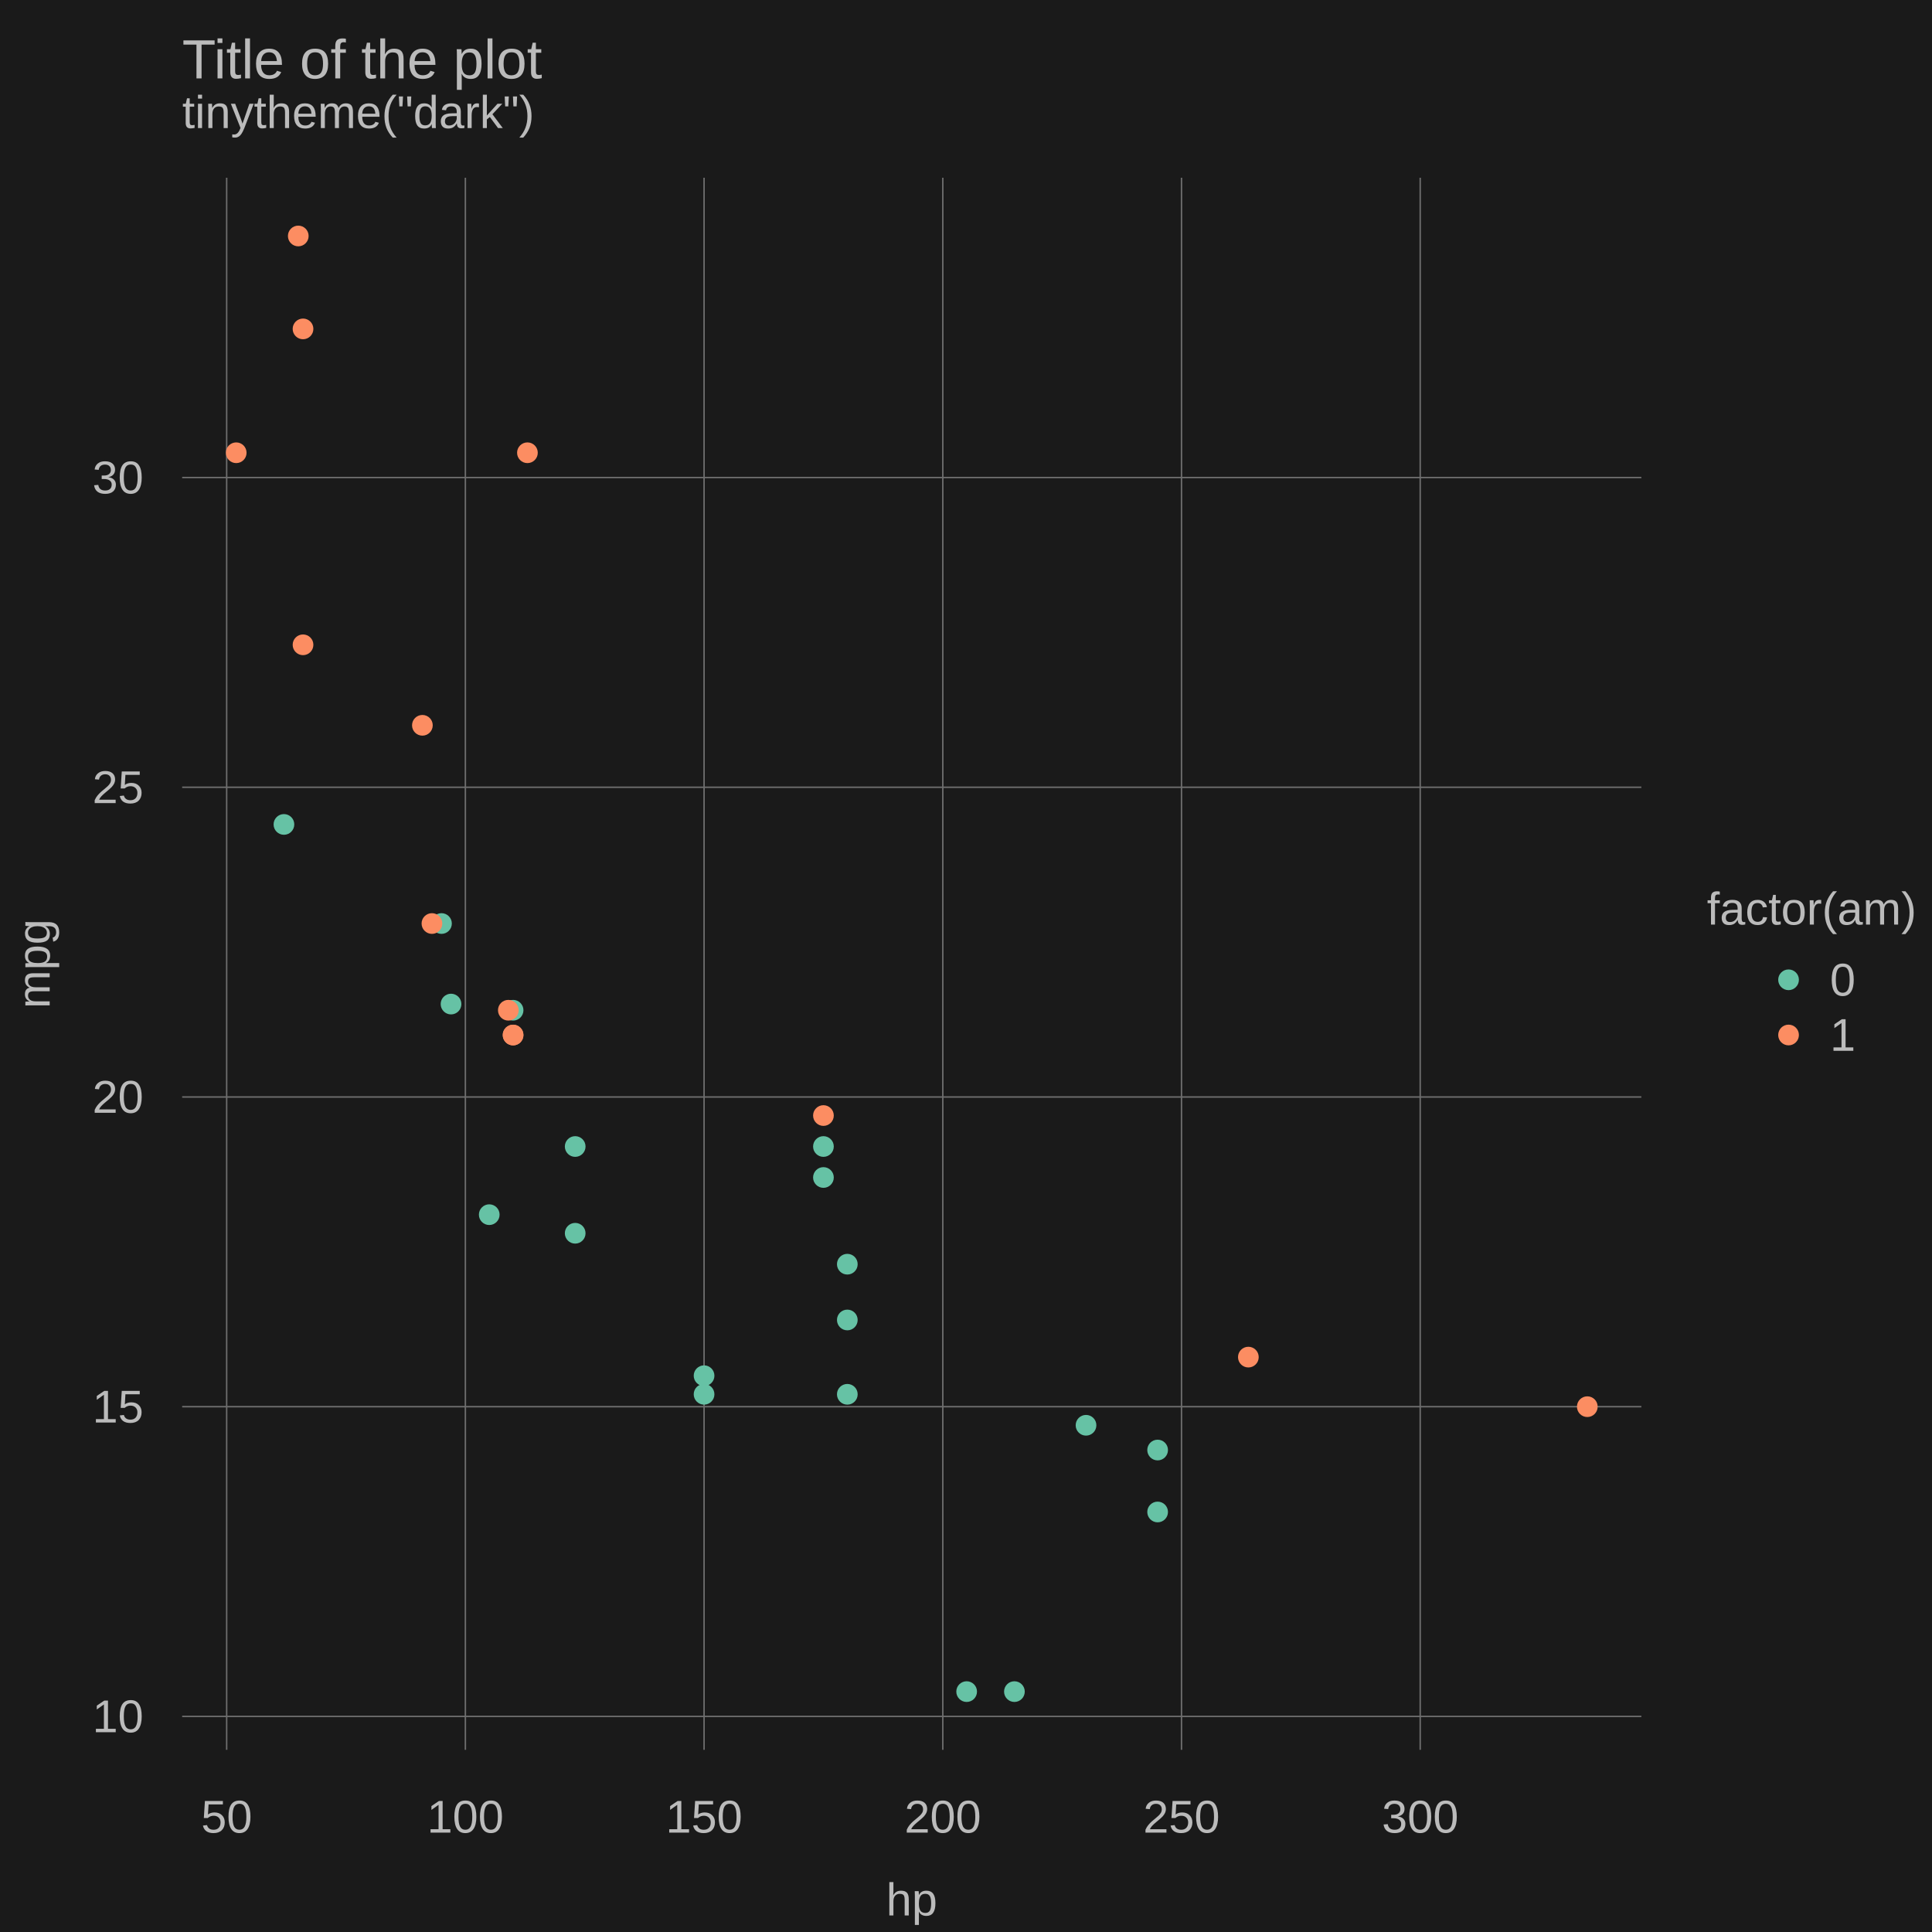
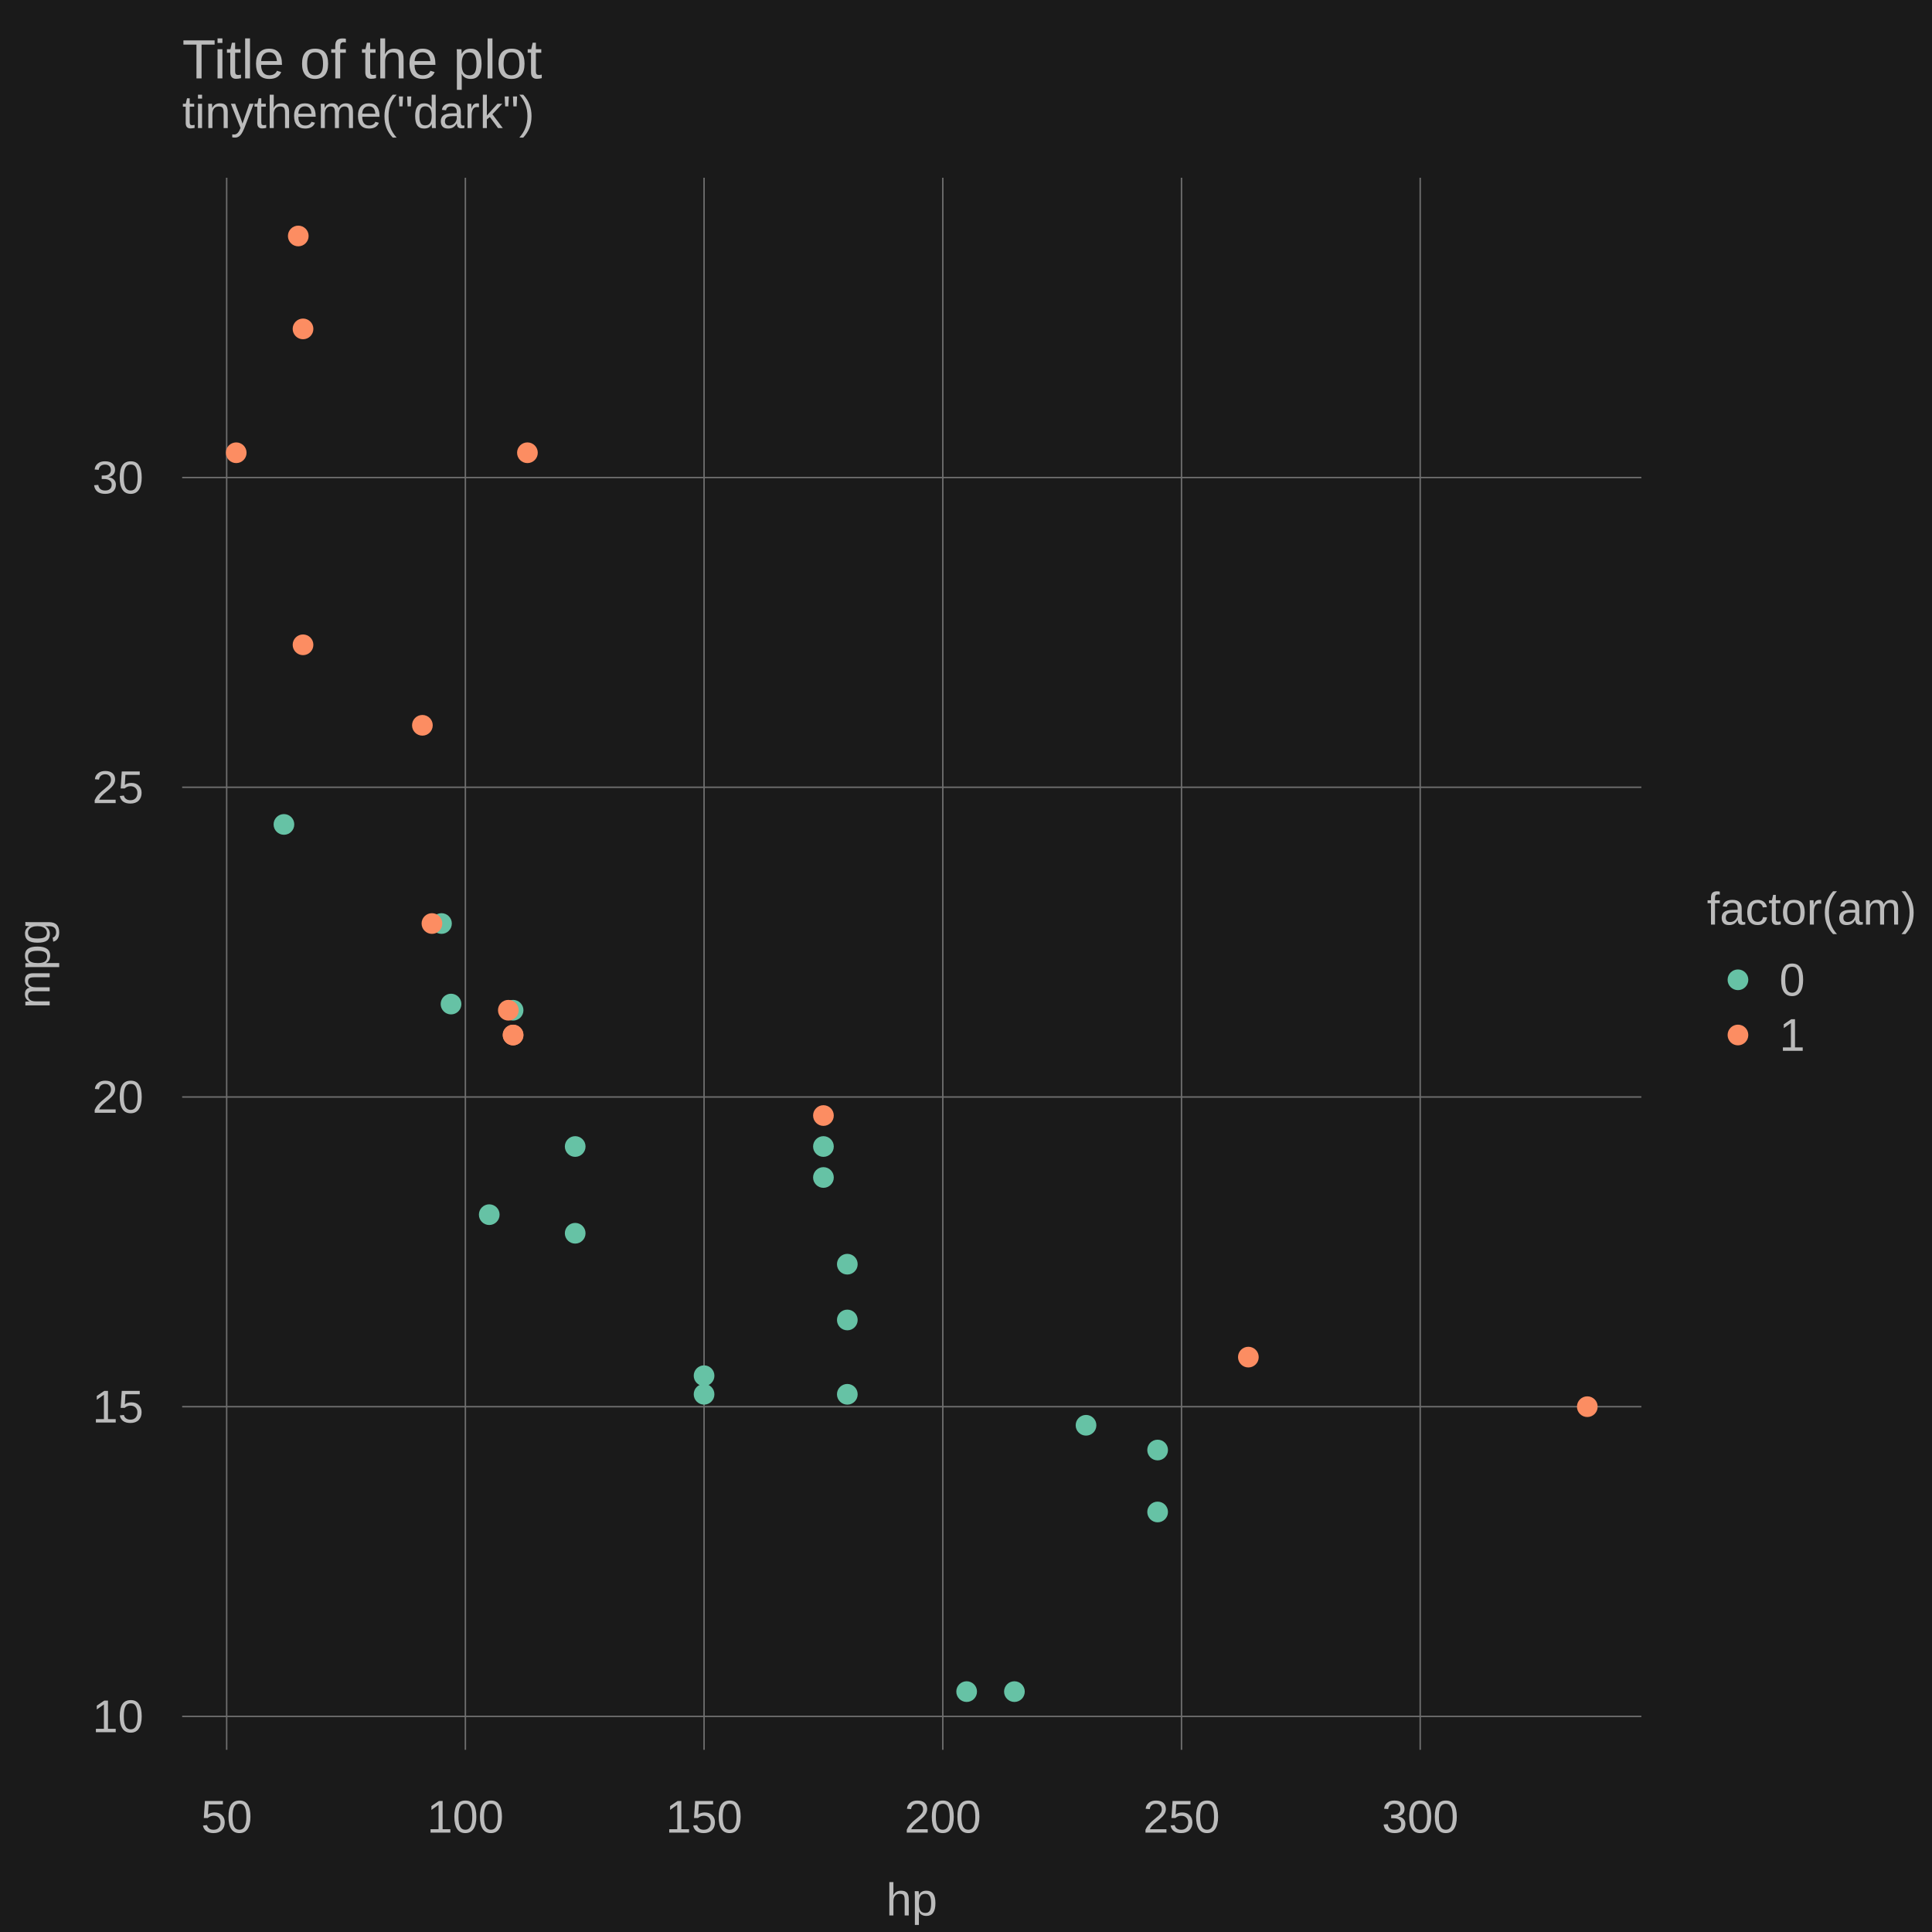
<svg xmlns="http://www.w3.org/2000/svg" width="504.00pt" height="504.00pt" viewBox="0 0 504.00 504.00">
  <g class="svglite">
    <defs>
      <style type="text/css">
    .svglite line, .svglite polyline, .svglite polygon, .svglite path, .svglite rect, .svglite circle {
      fill: none;
      stroke: #000000;
      stroke-linecap: round;
      stroke-linejoin: round;
      stroke-miterlimit: 10.00;
    }
    .svglite text {
      white-space: pre;
    }
    .svglite g.glyphgroup path {
      fill: inherit;
      stroke: none;
    }
  </style>
    </defs>
    <rect width="100%" height="100%" style="stroke: none; fill: #1A1A1A;" />
    <defs>
      <clipPath id="cpMC4wMHw1MDQuMDB8MC4wMHw1MDQuMDA=">
        <rect x="0.00" y="0.00" width="504.00" height="504.00" />
      </clipPath>
    </defs>
    <g clip-path="url(#cpMC4wMHw1MDQuMDB8MC4wMHw1MDQuMDA=)">
-       <circle cx="466.58" cy="255.60" r="2.70" style="stroke-width: 0.38; stroke: none; fill: #66C2A5;" />
-       <circle cx="466.58" cy="270.00" r="2.70" style="stroke-width: 0.38; stroke: none; fill: #FC8D62;" />
+       <circle cx="453.38" cy="255.60" r="2.70" style="stroke-width: 0.38; stroke: none; fill: #66C2A5;" />
+       <circle cx="453.38" cy="270.00" r="2.70" style="stroke-width: 0.38; stroke: none; fill: #FC8D62;" />
      <text x="472.62" y="241.20" text-anchor="middle" style="font-size: 12.00px;fill: #BBBBBB; font-family: &quot;Liberation Sans&quot;;" textLength="54.67px" lengthAdjust="spacingAndGlyphs">factor(am)</text>
-       <text x="477.38" y="259.73" style="font-size: 12.00px;fill: #BBBBBB; font-family: &quot;Liberation Sans&quot;;" textLength="6.67px" lengthAdjust="spacingAndGlyphs">0</text>
-       <text x="477.38" y="274.13" style="font-size: 12.00px;fill: #BBBBBB; font-family: &quot;Liberation Sans&quot;;" textLength="6.67px" lengthAdjust="spacingAndGlyphs">1</text>
+       <text x="464.18" y="259.73" style="font-size: 12.00px;fill: #BBBBBB; font-family: &quot;Liberation Sans&quot;;" textLength="6.67px" lengthAdjust="spacingAndGlyphs">0</text>
+       <text x="464.18" y="274.13" style="font-size: 12.00px;fill: #BBBBBB; font-family: &quot;Liberation Sans&quot;;" textLength="6.67px" lengthAdjust="spacingAndGlyphs">1</text>
      <text x="47.52" y="33.41" style="font-size: 12.00px;fill: #BBBBBB; font-family: &quot;Liberation Sans&quot;;" textLength="91.89px" lengthAdjust="spacingAndGlyphs">tinytheme("dark")</text>
    </g>
    <defs>
      <clipPath id="cpMC4wMHw0MjguMTh8MC4wMHw1MDQuMDA=">
        <rect x="0.00" y="0.00" width="428.18" height="504.00" />
      </clipPath>
    </defs>
    <g clip-path="url(#cpMC4wMHw0MjguMTh8MC4wMHw1MDQuMDA=)">
      <text x="47.52" y="20.45" style="font-size: 14.40px;fill: #BBBBBB; font-family: &quot;Liberation Sans&quot;;" textLength="93.88px" lengthAdjust="spacingAndGlyphs">Title of the plot</text>
      <text x="237.85" y="499.68" text-anchor="middle" style="font-size: 12.00px;fill: #BBBBBB; font-family: &quot;Liberation Sans&quot;;" textLength="13.34px" lengthAdjust="spacingAndGlyphs">hp</text>
      <text transform="translate(12.96,251.42) rotate(-90)" text-anchor="middle" style="font-size: 12.00px;fill: #BBBBBB; font-family: &quot;Liberation Sans&quot;;" textLength="23.34px" lengthAdjust="spacingAndGlyphs">mpg</text>
    </g>
    <g clip-path="url(#cpMC4wMHw1MDQuMDB8MC4wMHw1MDQuMDA=)">
      <text x="59.13" y="478.08" text-anchor="middle" style="font-size: 12.00px;fill: #BBBBBB; font-family: &quot;Liberation Sans&quot;;" textLength="13.34px" lengthAdjust="spacingAndGlyphs">50</text>
      <text x="121.40" y="478.08" text-anchor="middle" style="font-size: 12.00px;fill: #BBBBBB; font-family: &quot;Liberation Sans&quot;;" textLength="20.02px" lengthAdjust="spacingAndGlyphs">100</text>
      <text x="183.67" y="478.08" text-anchor="middle" style="font-size: 12.00px;fill: #BBBBBB; font-family: &quot;Liberation Sans&quot;;" textLength="20.02px" lengthAdjust="spacingAndGlyphs">150</text>
      <text x="245.95" y="478.08" text-anchor="middle" style="font-size: 12.00px;fill: #BBBBBB; font-family: &quot;Liberation Sans&quot;;" textLength="20.02px" lengthAdjust="spacingAndGlyphs">200</text>
      <text x="308.22" y="478.08" text-anchor="middle" style="font-size: 12.00px;fill: #BBBBBB; font-family: &quot;Liberation Sans&quot;;" textLength="20.02px" lengthAdjust="spacingAndGlyphs">250</text>
      <text x="370.49" y="478.08" text-anchor="middle" style="font-size: 12.00px;fill: #BBBBBB; font-family: &quot;Liberation Sans&quot;;" textLength="20.02px" lengthAdjust="spacingAndGlyphs">300</text>
      <text x="37.44" y="451.88" text-anchor="end" style="font-size: 12.00px;fill: #BBBBBB; font-family: &quot;Liberation Sans&quot;;" textLength="13.34px" lengthAdjust="spacingAndGlyphs">10</text>
      <text x="37.44" y="371.09" text-anchor="end" style="font-size: 12.00px;fill: #BBBBBB; font-family: &quot;Liberation Sans&quot;;" textLength="13.34px" lengthAdjust="spacingAndGlyphs">15</text>
      <text x="37.44" y="290.29" text-anchor="end" style="font-size: 12.00px;fill: #BBBBBB; font-family: &quot;Liberation Sans&quot;;" textLength="13.34px" lengthAdjust="spacingAndGlyphs">20</text>
      <text x="37.44" y="209.50" text-anchor="end" style="font-size: 12.00px;fill: #BBBBBB; font-family: &quot;Liberation Sans&quot;;" textLength="13.34px" lengthAdjust="spacingAndGlyphs">25</text>
      <text x="37.44" y="128.71" text-anchor="end" style="font-size: 12.00px;fill: #BBBBBB; font-family: &quot;Liberation Sans&quot;;" textLength="13.34px" lengthAdjust="spacingAndGlyphs">30</text>
    </g>
    <defs>
      <clipPath id="cpNDcuNTJ8NDI4LjE4fDQ2LjM3fDQ1Ni40OA==">
        <rect x="47.52" y="46.37" width="380.66" height="410.11" />
      </clipPath>
    </defs>
    <g clip-path="url(#cpNDcuNTJ8NDI4LjE4fDQ2LjM3fDQ1Ni40OA==)">
      <line x1="59.13" y1="456.48" x2="59.13" y2="46.37" style="stroke-width: 0.38; stroke: #6D6D6D;" />
      <line x1="121.40" y1="456.48" x2="121.40" y2="46.37" style="stroke-width: 0.38; stroke: #6D6D6D;" />
      <line x1="183.67" y1="456.48" x2="183.67" y2="46.37" style="stroke-width: 0.38; stroke: #6D6D6D;" />
      <line x1="245.95" y1="456.48" x2="245.95" y2="46.37" style="stroke-width: 0.38; stroke: #6D6D6D;" />
      <line x1="308.22" y1="456.48" x2="308.22" y2="46.37" style="stroke-width: 0.38; stroke: #6D6D6D;" />
      <line x1="370.49" y1="456.48" x2="370.49" y2="46.37" style="stroke-width: 0.38; stroke: #6D6D6D;" />
      <line x1="47.52" y1="447.75" x2="428.18" y2="447.75" style="stroke-width: 0.38; stroke: #6D6D6D;" />
      <line x1="47.52" y1="366.96" x2="428.18" y2="366.96" style="stroke-width: 0.38; stroke: #6D6D6D;" />
      <line x1="47.52" y1="286.17" x2="428.18" y2="286.17" style="stroke-width: 0.38; stroke: #6D6D6D;" />
      <line x1="47.52" y1="205.37" x2="428.18" y2="205.37" style="stroke-width: 0.38; stroke: #6D6D6D;" />
      <line x1="47.52" y1="124.58" x2="428.18" y2="124.58" style="stroke-width: 0.38; stroke: #6D6D6D;" />
      <circle cx="133.85" cy="263.54" r="2.70" style="stroke-width: 0.38; stroke: none; fill: #66C2A5;" />
      <circle cx="214.81" cy="307.17" r="2.70" style="stroke-width: 0.38; stroke: none; fill: #66C2A5;" />
      <circle cx="127.63" cy="316.87" r="2.70" style="stroke-width: 0.38; stroke: none; fill: #66C2A5;" />
      <circle cx="301.99" cy="378.27" r="2.70" style="stroke-width: 0.38; stroke: none; fill: #66C2A5;" />
      <circle cx="74.07" cy="215.07" r="2.70" style="stroke-width: 0.38; stroke: none; fill: #66C2A5;" />
      <circle cx="115.17" cy="240.92" r="2.70" style="stroke-width: 0.38; stroke: none; fill: #66C2A5;" />
      <circle cx="150.05" cy="299.09" r="2.70" style="stroke-width: 0.38; stroke: none; fill: #66C2A5;" />
      <circle cx="150.05" cy="321.72" r="2.70" style="stroke-width: 0.38; stroke: none; fill: #66C2A5;" />
      <circle cx="221.04" cy="344.34" r="2.70" style="stroke-width: 0.38; stroke: none; fill: #66C2A5;" />
      <circle cx="221.04" cy="329.79" r="2.70" style="stroke-width: 0.38; stroke: none; fill: #66C2A5;" />
      <circle cx="221.04" cy="363.73" r="2.70" style="stroke-width: 0.38; stroke: none; fill: #66C2A5;" />
      <circle cx="252.17" cy="441.29" r="2.70" style="stroke-width: 0.38; stroke: none; fill: #66C2A5;" />
      <circle cx="264.63" cy="441.29" r="2.70" style="stroke-width: 0.38; stroke: none; fill: #66C2A5;" />
      <circle cx="283.31" cy="371.81" r="2.70" style="stroke-width: 0.38; stroke: none; fill: #66C2A5;" />
      <circle cx="117.66" cy="261.93" r="2.70" style="stroke-width: 0.38; stroke: none; fill: #66C2A5;" />
      <circle cx="183.67" cy="358.88" r="2.70" style="stroke-width: 0.38; stroke: none; fill: #66C2A5;" />
      <circle cx="183.67" cy="363.73" r="2.70" style="stroke-width: 0.38; stroke: none; fill: #66C2A5;" />
      <circle cx="301.99" cy="394.43" r="2.70" style="stroke-width: 0.38; stroke: none; fill: #66C2A5;" />
      <circle cx="214.81" cy="299.09" r="2.70" style="stroke-width: 0.38; stroke: none; fill: #66C2A5;" />
      <circle cx="133.85" cy="270.01" r="2.70" style="stroke-width: 0.38; stroke: none; fill: #FC8D62;" />
      <circle cx="133.85" cy="270.01" r="2.70" style="stroke-width: 0.38; stroke: none; fill: #FC8D62;" />
      <circle cx="112.68" cy="240.92" r="2.70" style="stroke-width: 0.38; stroke: none; fill: #FC8D62;" />
      <circle cx="79.05" cy="85.80" r="2.70" style="stroke-width: 0.38; stroke: none; fill: #FC8D62;" />
      <circle cx="61.62" cy="118.11" r="2.70" style="stroke-width: 0.38; stroke: none; fill: #FC8D62;" />
      <circle cx="77.81" cy="61.56" r="2.70" style="stroke-width: 0.38; stroke: none; fill: #FC8D62;" />
      <circle cx="79.05" cy="168.21" r="2.70" style="stroke-width: 0.38; stroke: none; fill: #FC8D62;" />
      <circle cx="110.19" cy="189.21" r="2.70" style="stroke-width: 0.38; stroke: none; fill: #FC8D62;" />
      <circle cx="137.59" cy="118.11" r="2.70" style="stroke-width: 0.38; stroke: none; fill: #FC8D62;" />
      <circle cx="325.66" cy="354.03" r="2.70" style="stroke-width: 0.38; stroke: none; fill: #FC8D62;" />
      <circle cx="214.81" cy="291.01" r="2.70" style="stroke-width: 0.38; stroke: none; fill: #FC8D62;" />
      <circle cx="414.08" cy="366.96" r="2.70" style="stroke-width: 0.38; stroke: none; fill: #FC8D62;" />
      <circle cx="132.61" cy="263.54" r="2.70" style="stroke-width: 0.38; stroke: none; fill: #FC8D62;" />
    </g>
  </g>
</svg>
